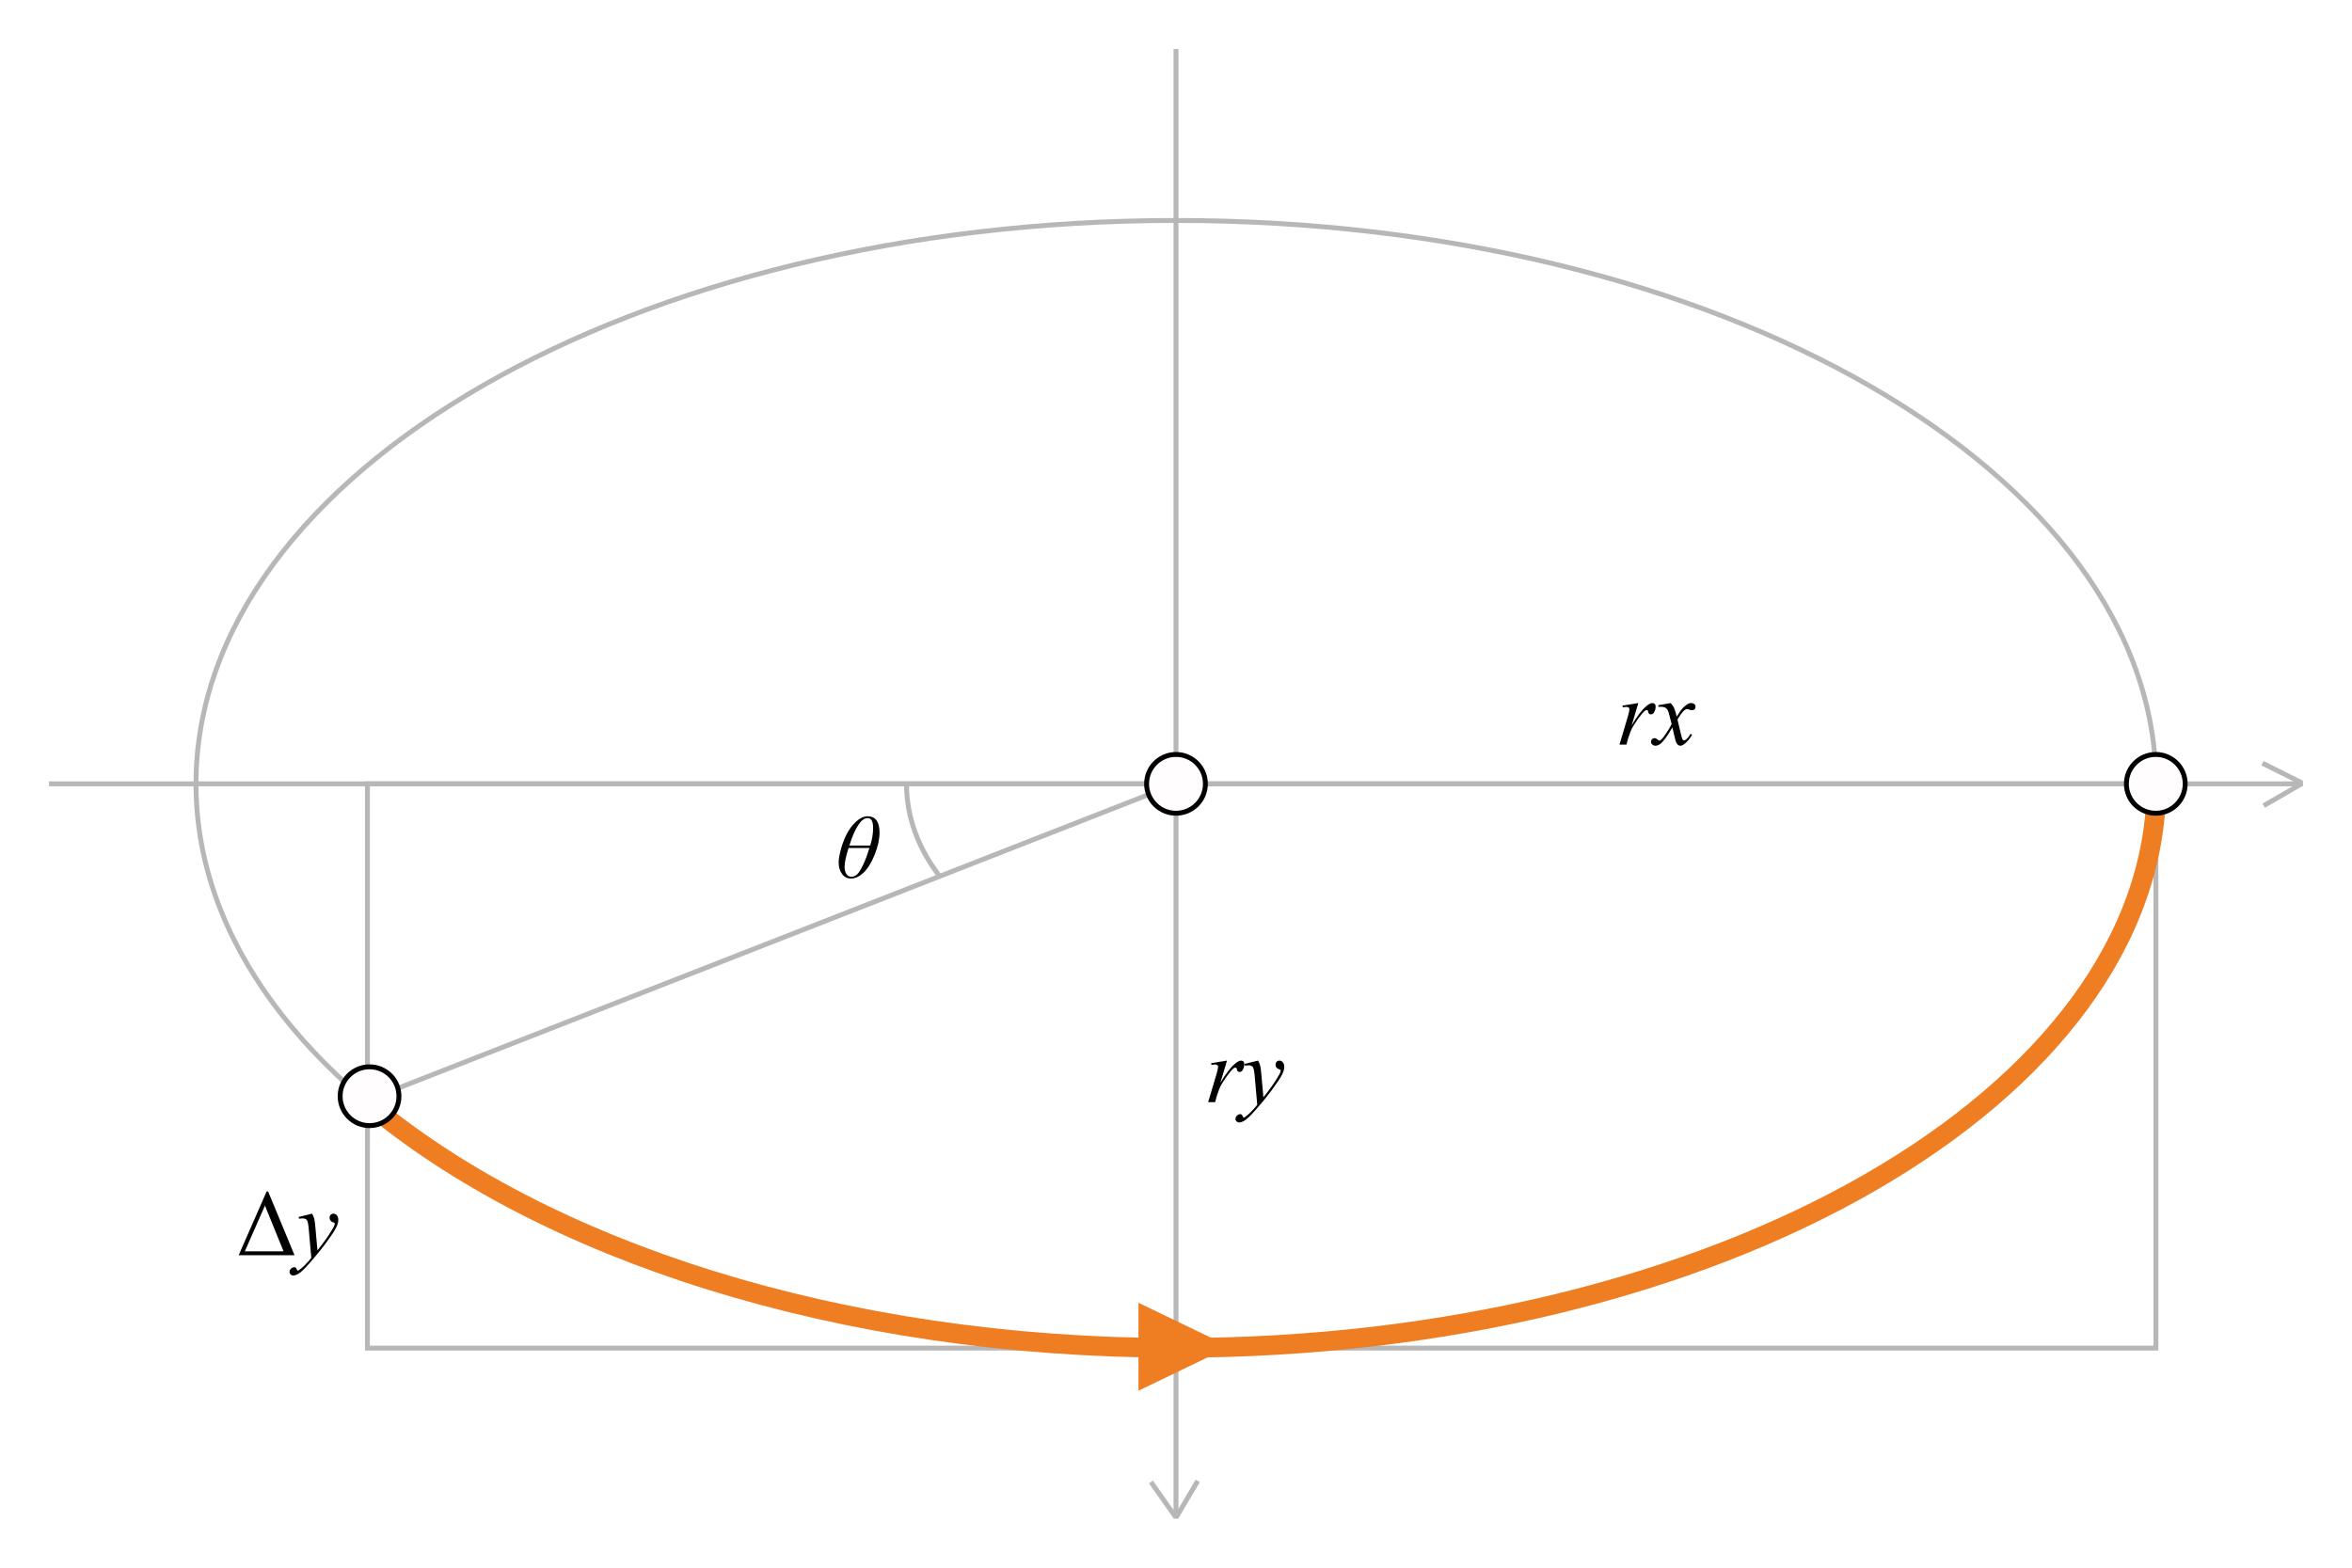
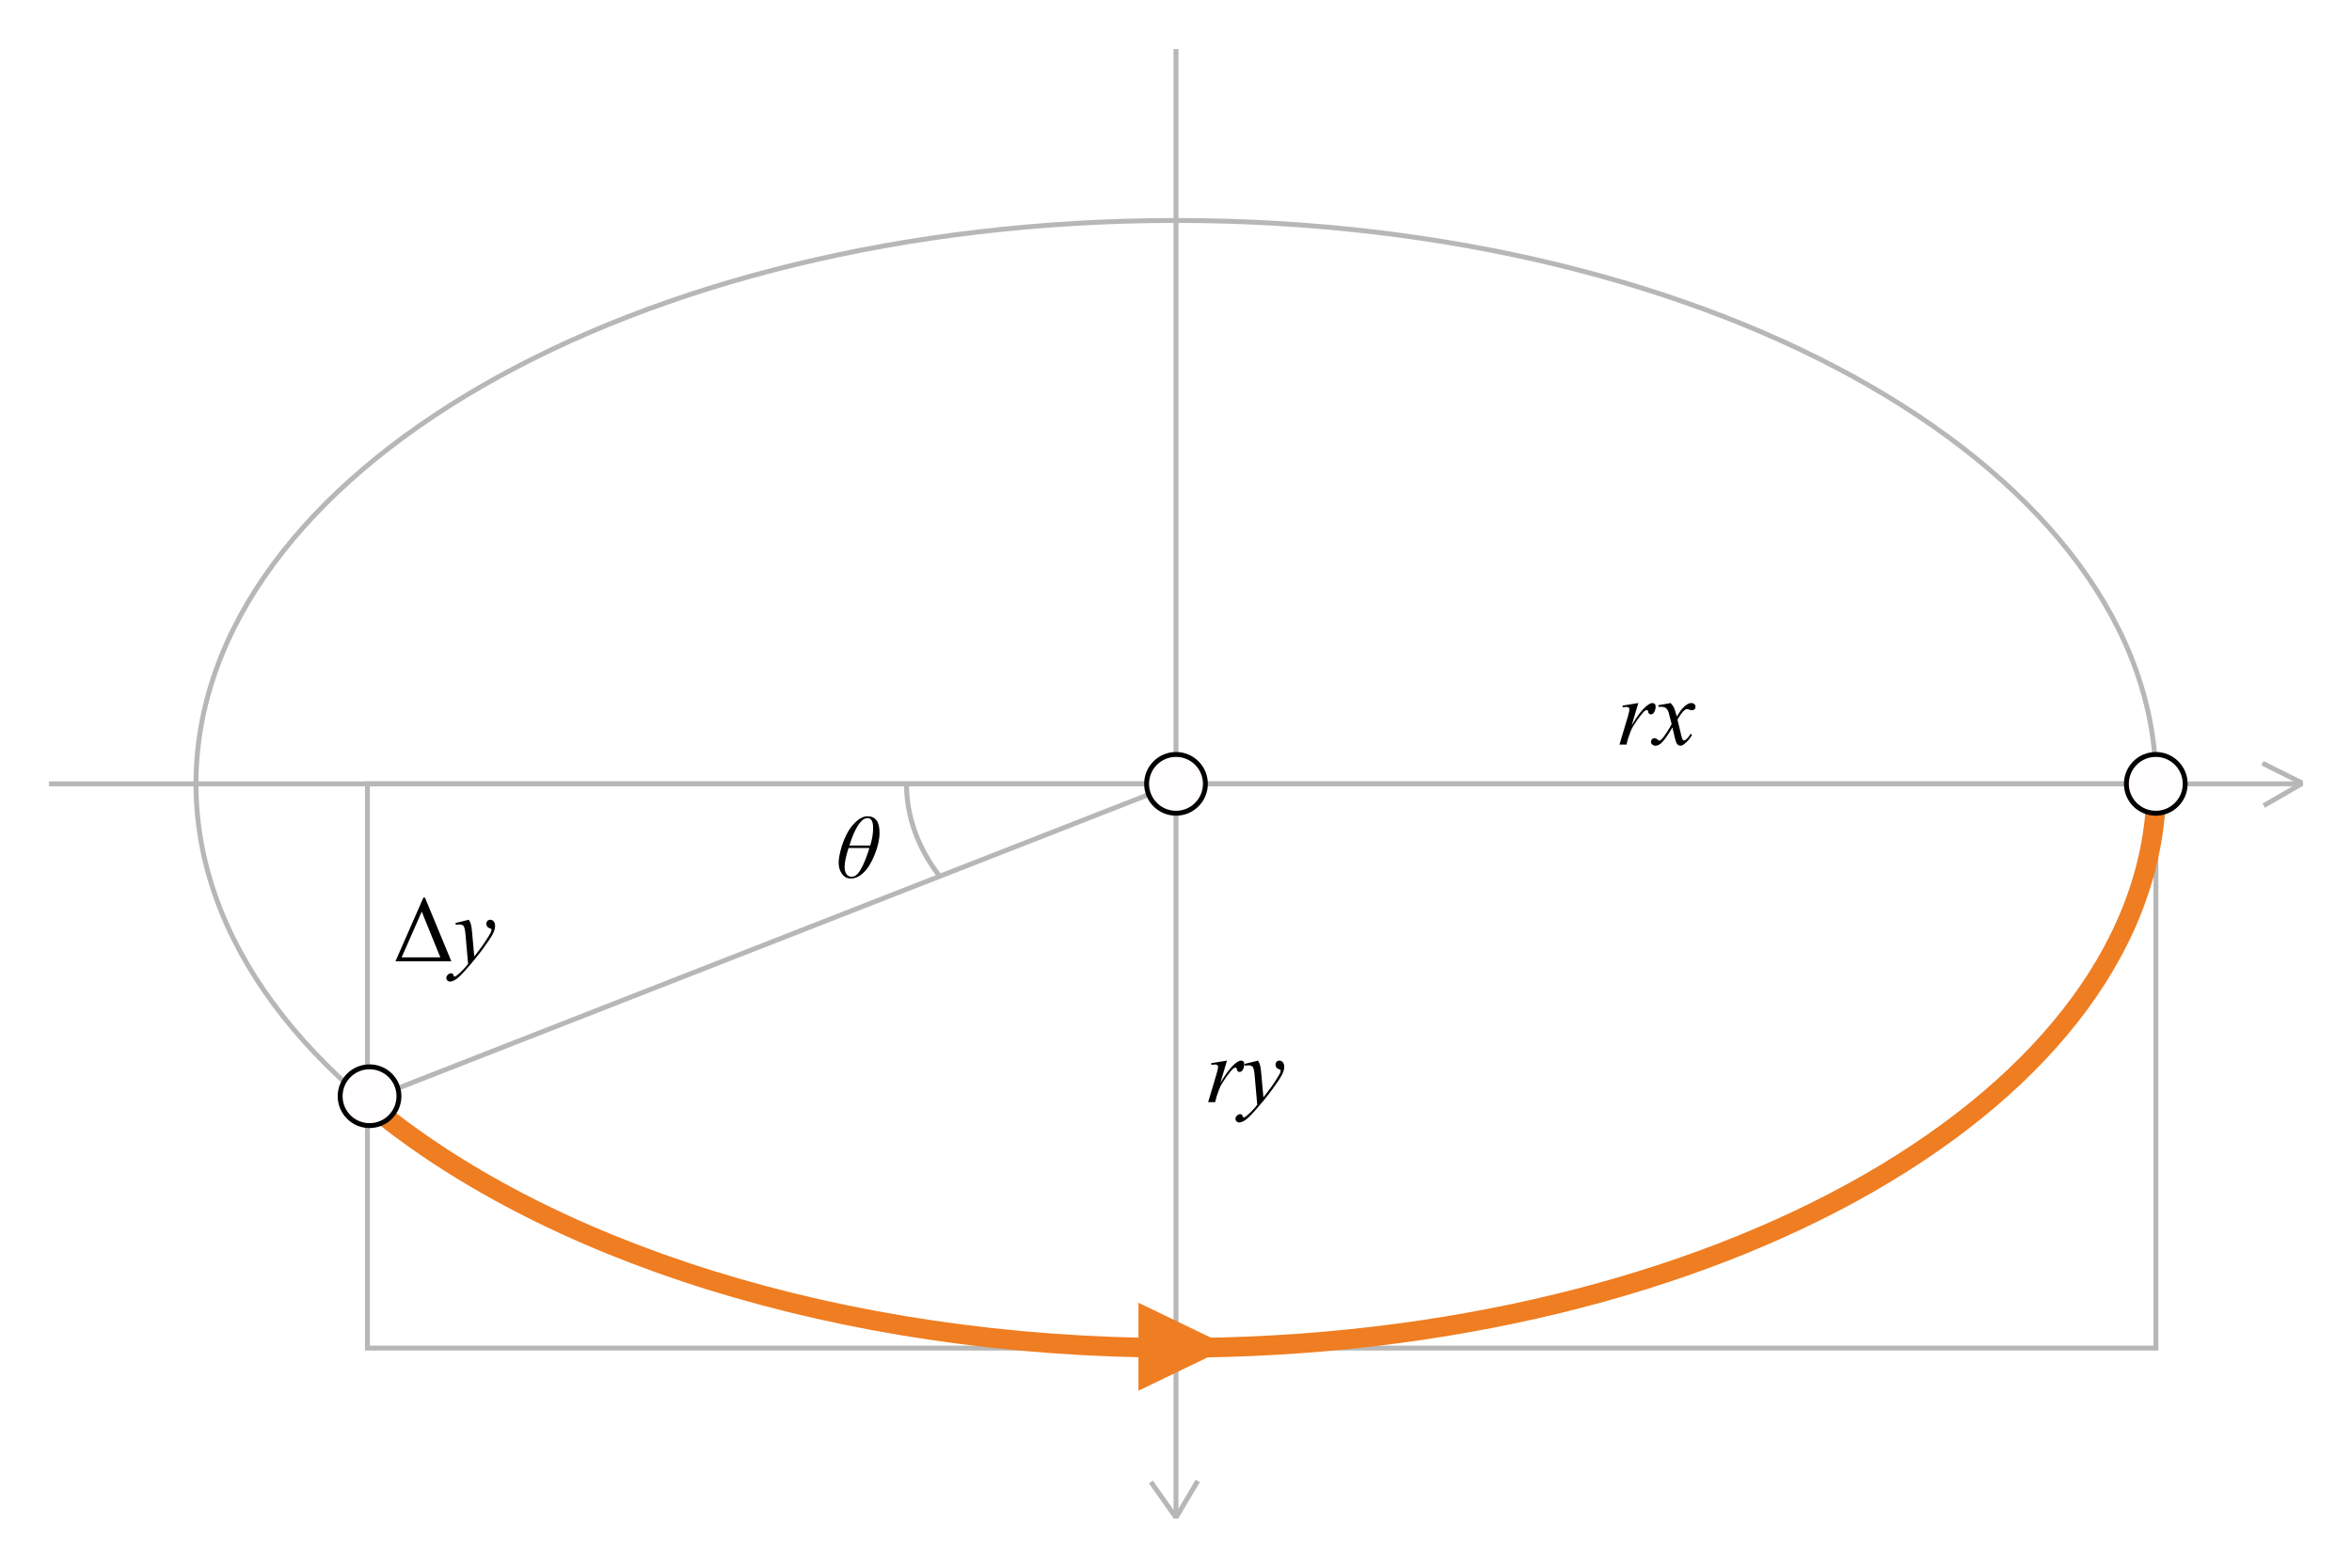
<svg xmlns="http://www.w3.org/2000/svg" viewBox="-240 -160 480 320">
  <rect style="fill: rgb(255, 255, 255);" x="-240" y="-160" width="480" height="320" />
  <line style="fill: none; stroke: rgb(183, 183, 183);" x1="-5.116" y1="142.507" x2="-0.13" y2="149.585" />
  <line style="fill: none; stroke: rgb(183, 183, 183);" x1="0.077" y1="149.646" x2="4.434" y2="142.291" transform="matrix(-1, 0, 0, -1, 4.511, 291.937)" />
  <ellipse style="fill: none; stroke: rgb(183, 183, 183);" rx="200" ry="115" />
  <line style="fill: none; stroke: rgb(183, 183, 183);" x1="0" y1="-150" x2="0" y2="150" />
  <line style="fill: none; stroke: rgb(183, 183, 183);" x1="-230" y1="0" x2="230" y2="0" />
  <line style="fill: none; stroke: rgb(183, 183, 183);" x1="-165.237" y1="64.652" x2="0" y2="0" />
  <path d="M -48.25 18.835 C -52.553 13.246 -55 6.828 -55 0.003" style="fill: none; stroke: rgb(183, 183, 183);" />
  <rect style="fill: none; stroke: rgb(183, 183, 183);" x="-165.016" width="364.995" height="115.175" />
  <path d="M 200.084 0.131 C 200.084 63.644 110.541 115.131 0.084 115.131 C -68.661 115.131 -129.305 95.188 -165.304 64.815" style="fill: none; stroke: rgb(239, 125, 33); stroke-width: 4px;" />
  <polygon points="-7.661 105.924 10.96 114.899 -7.661 123.874" style="fill: rgb(239, 125, 33);" />
  <ellipse style="stroke: rgb(0, 0, 0); fill: rgb(255, 253, 253);" cx="-164.582" cy="63.762" rx="6" ry="6" />
  <ellipse style="stroke: rgb(0, 0, 0); fill: rgb(255, 253, 253);" cx="199.958" rx="6" ry="6" />
  <path d="M 7.169 57.019 L 10.403 56.494 L 9.053 61.05 C 10.147 59.181 11.141 57.875 12.035 57.131 C 12.541 56.706 12.953 56.494 13.272 56.494 C 13.479 56.494 13.641 56.555 13.76 56.676 C 13.879 56.798 13.938 56.975 13.938 57.206 C 13.938 57.619 13.832 58.012 13.619 58.387 C 13.469 58.668 13.253 58.809 12.972 58.809 C 12.829 58.809 12.705 58.762 12.602 58.669 C 12.499 58.575 12.435 58.431 12.41 58.237 C 12.397 58.118 12.369 58.04 12.325 58.003 C 12.275 57.953 12.216 57.928 12.147 57.928 C 12.041 57.928 11.941 57.953 11.847 58.003 C 11.684 58.09 11.438 58.334 11.107 58.734 C 10.588 59.347 10.025 60.14 9.419 61.115 C 9.156 61.528 8.931 61.993 8.744 62.512 C 8.481 63.225 8.331 63.653 8.294 63.797 L 7.994 64.978 L 6.56 64.978 L 8.294 59.156 C 8.494 58.481 8.594 58 8.594 57.712 C 8.594 57.6 8.547 57.506 8.453 57.431 C 8.328 57.331 8.163 57.281 7.957 57.281 C 7.826 57.281 7.585 57.309 7.235 57.365 L 7.169 57.019 Z M 16.739 56.494 C 16.952 56.856 17.099 57.195 17.18 57.511 C 17.261 57.826 17.343 58.447 17.424 59.372 L 17.836 63.984 C 18.211 63.534 18.755 62.822 19.467 61.847 C 19.811 61.372 20.236 60.725 20.742 59.906 C 21.049 59.406 21.236 59.056 21.305 58.856 C 21.342 58.756 21.361 58.653 21.361 58.547 C 21.361 58.478 21.339 58.422 21.295 58.378 C 21.252 58.334 21.138 58.282 20.953 58.223 C 20.769 58.164 20.616 58.054 20.494 57.895 C 20.372 57.736 20.311 57.553 20.311 57.347 C 20.311 57.09 20.386 56.884 20.536 56.728 C 20.686 56.572 20.874 56.494 21.099 56.494 C 21.374 56.494 21.608 56.608 21.802 56.836 C 21.995 57.064 22.092 57.378 22.092 57.778 C 22.092 58.272 21.923 58.836 21.586 59.47 C 21.249 60.105 20.599 61.078 19.636 62.39 C 18.673 63.703 17.508 65.134 16.139 66.684 C 15.196 67.753 14.496 68.426 14.039 68.705 C 13.583 68.983 13.192 69.122 12.867 69.122 C 12.674 69.122 12.503 69.048 12.356 68.901 C 12.209 68.754 12.136 68.584 12.136 68.39 C 12.136 68.147 12.238 67.925 12.441 67.725 C 12.644 67.525 12.864 67.425 13.102 67.425 C 13.227 67.425 13.33 67.453 13.411 67.509 C 13.461 67.54 13.516 67.629 13.575 67.776 C 13.634 67.923 13.689 68.022 13.739 68.072 C 13.77 68.103 13.808 68.119 13.852 68.119 C 13.889 68.119 13.955 68.088 14.049 68.025 C 14.392 67.812 14.792 67.475 15.249 67.012 C 15.849 66.4 16.293 65.9 16.58 65.512 L 16.055 59.569 C 15.968 58.588 15.836 57.991 15.661 57.778 C 15.486 57.565 15.193 57.459 14.78 57.459 C 14.649 57.459 14.414 57.478 14.077 57.515 L 13.992 57.169 L 16.739 56.494 Z" style="white-space: pre;" />
  <path d="M 91.114 -15.967 L 94.349 -16.492 L 92.999 -11.936 Q 94.639 -14.739 95.98 -15.855 Q 96.739 -16.492 97.217 -16.492 Q 97.527 -16.492 97.705 -16.31 Q 97.883 -16.127 97.883 -15.78 Q 97.883 -15.161 97.564 -14.599 Q 97.339 -14.177 96.917 -14.177 Q 96.702 -14.177 96.547 -14.317 Q 96.392 -14.458 96.355 -14.749 Q 96.336 -14.927 96.27 -14.983 Q 96.195 -15.058 96.092 -15.058 Q 95.933 -15.058 95.792 -14.983 Q 95.549 -14.852 95.052 -14.252 Q 94.274 -13.333 93.364 -11.871 Q 92.97 -11.252 92.689 -10.474 Q 92.295 -9.405 92.239 -9.189 L 91.939 -8.008 L 90.505 -8.008 L 92.239 -13.83 Q 92.539 -14.842 92.539 -15.274 Q 92.539 -15.442 92.399 -15.555 Q 92.211 -15.705 91.902 -15.705 Q 91.705 -15.705 91.18 -15.621 Z M 100.947 -16.492 Q 101.406 -16.005 101.64 -15.517 Q 101.809 -15.18 102.194 -13.746 L 103.019 -14.983 Q 103.347 -15.433 103.815 -15.841 Q 104.284 -16.249 104.64 -16.399 Q 104.865 -16.492 105.137 -16.492 Q 105.54 -16.492 105.779 -16.277 Q 106.019 -16.061 106.019 -15.752 Q 106.019 -15.396 105.878 -15.264 Q 105.615 -15.03 105.278 -15.03 Q 105.081 -15.03 104.856 -15.114 Q 104.415 -15.264 104.265 -15.264 Q 104.04 -15.264 103.731 -15.002 Q 103.15 -14.514 102.344 -13.117 L 103.112 -9.892 Q 103.29 -9.152 103.412 -9.006 Q 103.534 -8.861 103.656 -8.861 Q 103.853 -8.861 104.115 -9.077 Q 104.631 -9.508 104.997 -10.202 L 105.325 -10.033 Q 104.734 -8.927 103.825 -8.196 Q 103.309 -7.783 102.953 -7.783 Q 102.428 -7.783 102.119 -8.374 Q 101.922 -8.739 101.303 -11.524 Q 99.84 -8.983 98.959 -8.252 Q 98.387 -7.783 97.853 -7.783 Q 97.478 -7.783 97.169 -8.055 Q 96.944 -8.261 96.944 -8.608 Q 96.944 -8.917 97.15 -9.124 Q 97.356 -9.33 97.656 -9.33 Q 97.956 -9.33 98.294 -9.03 Q 98.537 -8.814 98.669 -8.814 Q 98.781 -8.814 98.959 -8.964 Q 99.4 -9.321 100.159 -10.502 Q 100.919 -11.683 101.153 -12.208 Q 100.572 -14.486 100.525 -14.617 Q 100.309 -15.227 99.962 -15.48 Q 99.615 -15.733 98.94 -15.733 Q 98.725 -15.733 98.444 -15.714 L 98.444 -16.052 Z" style="white-space: pre;" />
-   <path d="M -191.292 96.221 L -185.592 83.218 L -185.274 83.218 L -179.892 96.221 L -191.292 96.221 Z M -182.133 95.424 L -185.93 86.087 L -190.036 95.424 L -182.133 95.424 Z" style="white-space: pre;" />
-   <path d="M -176.312 87.737 C -176.099 88.099 -175.952 88.438 -175.871 88.754 C -175.79 89.069 -175.708 89.69 -175.627 90.615 L -175.215 95.227 C -174.84 94.777 -174.296 94.065 -173.584 93.09 C -173.24 92.615 -172.815 91.968 -172.309 91.149 C -172.002 90.649 -171.815 90.299 -171.746 90.099 C -171.709 89.999 -171.69 89.896 -171.69 89.79 C -171.69 89.721 -171.712 89.665 -171.756 89.621 C -171.799 89.577 -171.913 89.525 -172.098 89.466 C -172.282 89.407 -172.435 89.297 -172.557 89.138 C -172.679 88.979 -172.74 88.796 -172.74 88.59 C -172.74 88.333 -172.665 88.127 -172.515 87.971 C -172.365 87.815 -172.177 87.737 -171.952 87.737 C -171.677 87.737 -171.443 87.851 -171.249 88.079 C -171.056 88.307 -170.959 88.621 -170.959 89.021 C -170.959 89.515 -171.128 90.079 -171.465 90.713 C -171.802 91.348 -172.452 92.321 -173.415 93.634 C -174.378 94.946 -175.543 96.377 -176.912 97.927 C -177.855 98.996 -178.555 99.669 -179.012 99.948 C -179.468 100.226 -179.859 100.365 -180.184 100.365 C -180.377 100.365 -180.548 100.291 -180.695 100.144 C -180.842 99.997 -180.915 99.827 -180.915 99.634 C -180.915 99.39 -180.813 99.168 -180.61 98.968 C -180.407 98.768 -180.187 98.668 -179.949 98.668 C -179.824 98.668 -179.721 98.696 -179.64 98.752 C -179.59 98.783 -179.535 98.872 -179.476 99.019 C -179.417 99.166 -179.362 99.265 -179.312 99.315 C -179.281 99.346 -179.243 99.362 -179.199 99.362 C -179.162 99.362 -179.096 99.331 -179.002 99.268 C -178.659 99.055 -178.259 98.718 -177.802 98.255 C -177.202 97.643 -176.758 97.143 -176.471 96.755 L -176.996 90.812 C -177.083 89.831 -177.215 89.234 -177.39 89.021 C -177.565 88.808 -177.858 88.702 -178.271 88.702 C -178.402 88.702 -178.637 88.721 -178.974 88.759 L -179.059 88.412 L -176.312 87.737 Z" style="white-space: pre;" />
+   <path d="M -159.292 36.221 L -153.592 23.218 L -153.274 23.218 L -147.892 36.221 L -159.292 36.221 Z M -150.133 35.424 L -153.93 26.087 L -158.036 35.424 L -150.133 35.424 Z" style="white-space: pre;" />
+   <path d="M -144.312 27.737 C -144.099 28.099 -143.952 28.438 -143.871 28.754 C -143.79 29.069 -143.708 29.69 -143.627 30.615 L -143.215 35.227 C -142.84 34.777 -142.296 34.065 -141.584 33.09 C -141.24 32.615 -140.815 31.968 -140.309 31.149 C -140.002 30.649 -139.815 30.299 -139.746 30.099 C -139.709 29.999 -139.69 29.896 -139.69 29.79 C -139.69 29.721 -139.712 29.665 -139.756 29.621 C -139.799 29.577 -139.913 29.525 -140.098 29.466 C -140.282 29.407 -140.435 29.297 -140.557 29.138 C -140.679 28.979 -140.74 28.796 -140.74 28.59 C -140.74 28.333 -140.665 28.127 -140.515 27.971 C -140.365 27.815 -140.177 27.737 -139.952 27.737 C -139.677 27.737 -139.443 27.851 -139.249 28.079 C -139.056 28.307 -138.959 28.621 -138.959 29.021 C -138.959 29.515 -139.128 30.079 -139.465 30.713 C -139.802 31.348 -140.452 32.321 -141.415 33.634 C -142.378 34.946 -143.543 36.377 -144.912 37.927 C -145.855 38.996 -146.555 39.669 -147.012 39.948 C -147.468 40.226 -147.859 40.365 -148.184 40.365 C -148.377 40.365 -148.548 40.291 -148.695 40.144 C -148.842 39.997 -148.915 39.827 -148.915 39.634 C -148.915 39.39 -148.813 39.168 -148.61 38.968 C -148.407 38.768 -148.187 38.668 -147.949 38.668 C -147.824 38.668 -147.721 38.696 -147.64 38.752 C -147.59 38.783 -147.535 38.872 -147.476 39.019 C -147.417 39.166 -147.362 39.265 -147.312 39.315 C -147.281 39.346 -147.243 39.362 -147.199 39.362 C -147.162 39.362 -147.096 39.331 -147.002 39.268 C -146.659 39.055 -146.259 38.718 -145.802 38.255 C -145.202 37.643 -144.758 37.143 -144.471 36.755 L -144.996 30.812 C -145.083 29.831 -145.215 29.234 -145.39 29.021 C -145.565 28.808 -145.858 28.702 -146.271 28.702 C -146.402 28.702 -146.637 28.721 -146.974 28.759 L -147.059 28.412 L -144.312 27.737 Z" style="white-space: pre;" />
  <ellipse style="stroke: rgb(0, 0, 0); fill: rgb(255, 253, 253);" rx="6" ry="6" />
  <line style="fill: none; stroke: rgb(183, 183, 183);" x1="221.721" y1="-4.216" x2="229.776" y2="-0.191" transform="matrix(-1, 0, 0, -1, 451.497, -4.407)" />
  <line style="fill: none; stroke: rgb(183, 183, 183);" x1="221.978" y1="4.454" x2="229.639" y2="0.031" transform="matrix(-1, 0, 0, -1, 451.617, 4.485)" />
  <path d="M -62.948 6.621 Q -60.504 6.621 -60.504 9.97 Q -60.504 11.991 -61.493 14.448 Q -62.482 16.904 -63.752 18.117 Q -65.022 19.33 -66.366 19.33 Q -67.465 19.33 -68.155 18.394 Q -68.845 17.458 -68.845 16.06 Q -68.845 15.164 -68.449 13.582 Q -68.054 12 -67.263 10.387 Q -66.472 8.774 -65.281 7.698 Q -64.09 6.621 -62.948 6.621 Z M -62.403 12.598 Q -61.814 10.743 -61.814 8.994 Q -61.814 6.99 -62.948 6.99 Q -63.941 6.99 -64.899 8.489 Q -65.857 9.987 -66.657 12.598 Z M -66.824 13.098 Q -67.632 15.621 -67.632 16.966 Q -67.632 17.845 -67.272 18.403 Q -66.911 18.961 -66.199 18.961 Q -65.611 18.961 -65.092 18.491 Q -64.574 18.02 -63.879 16.579 Q -63.185 15.138 -62.57 13.098 Z" style="white-space: pre;" />
</svg>
